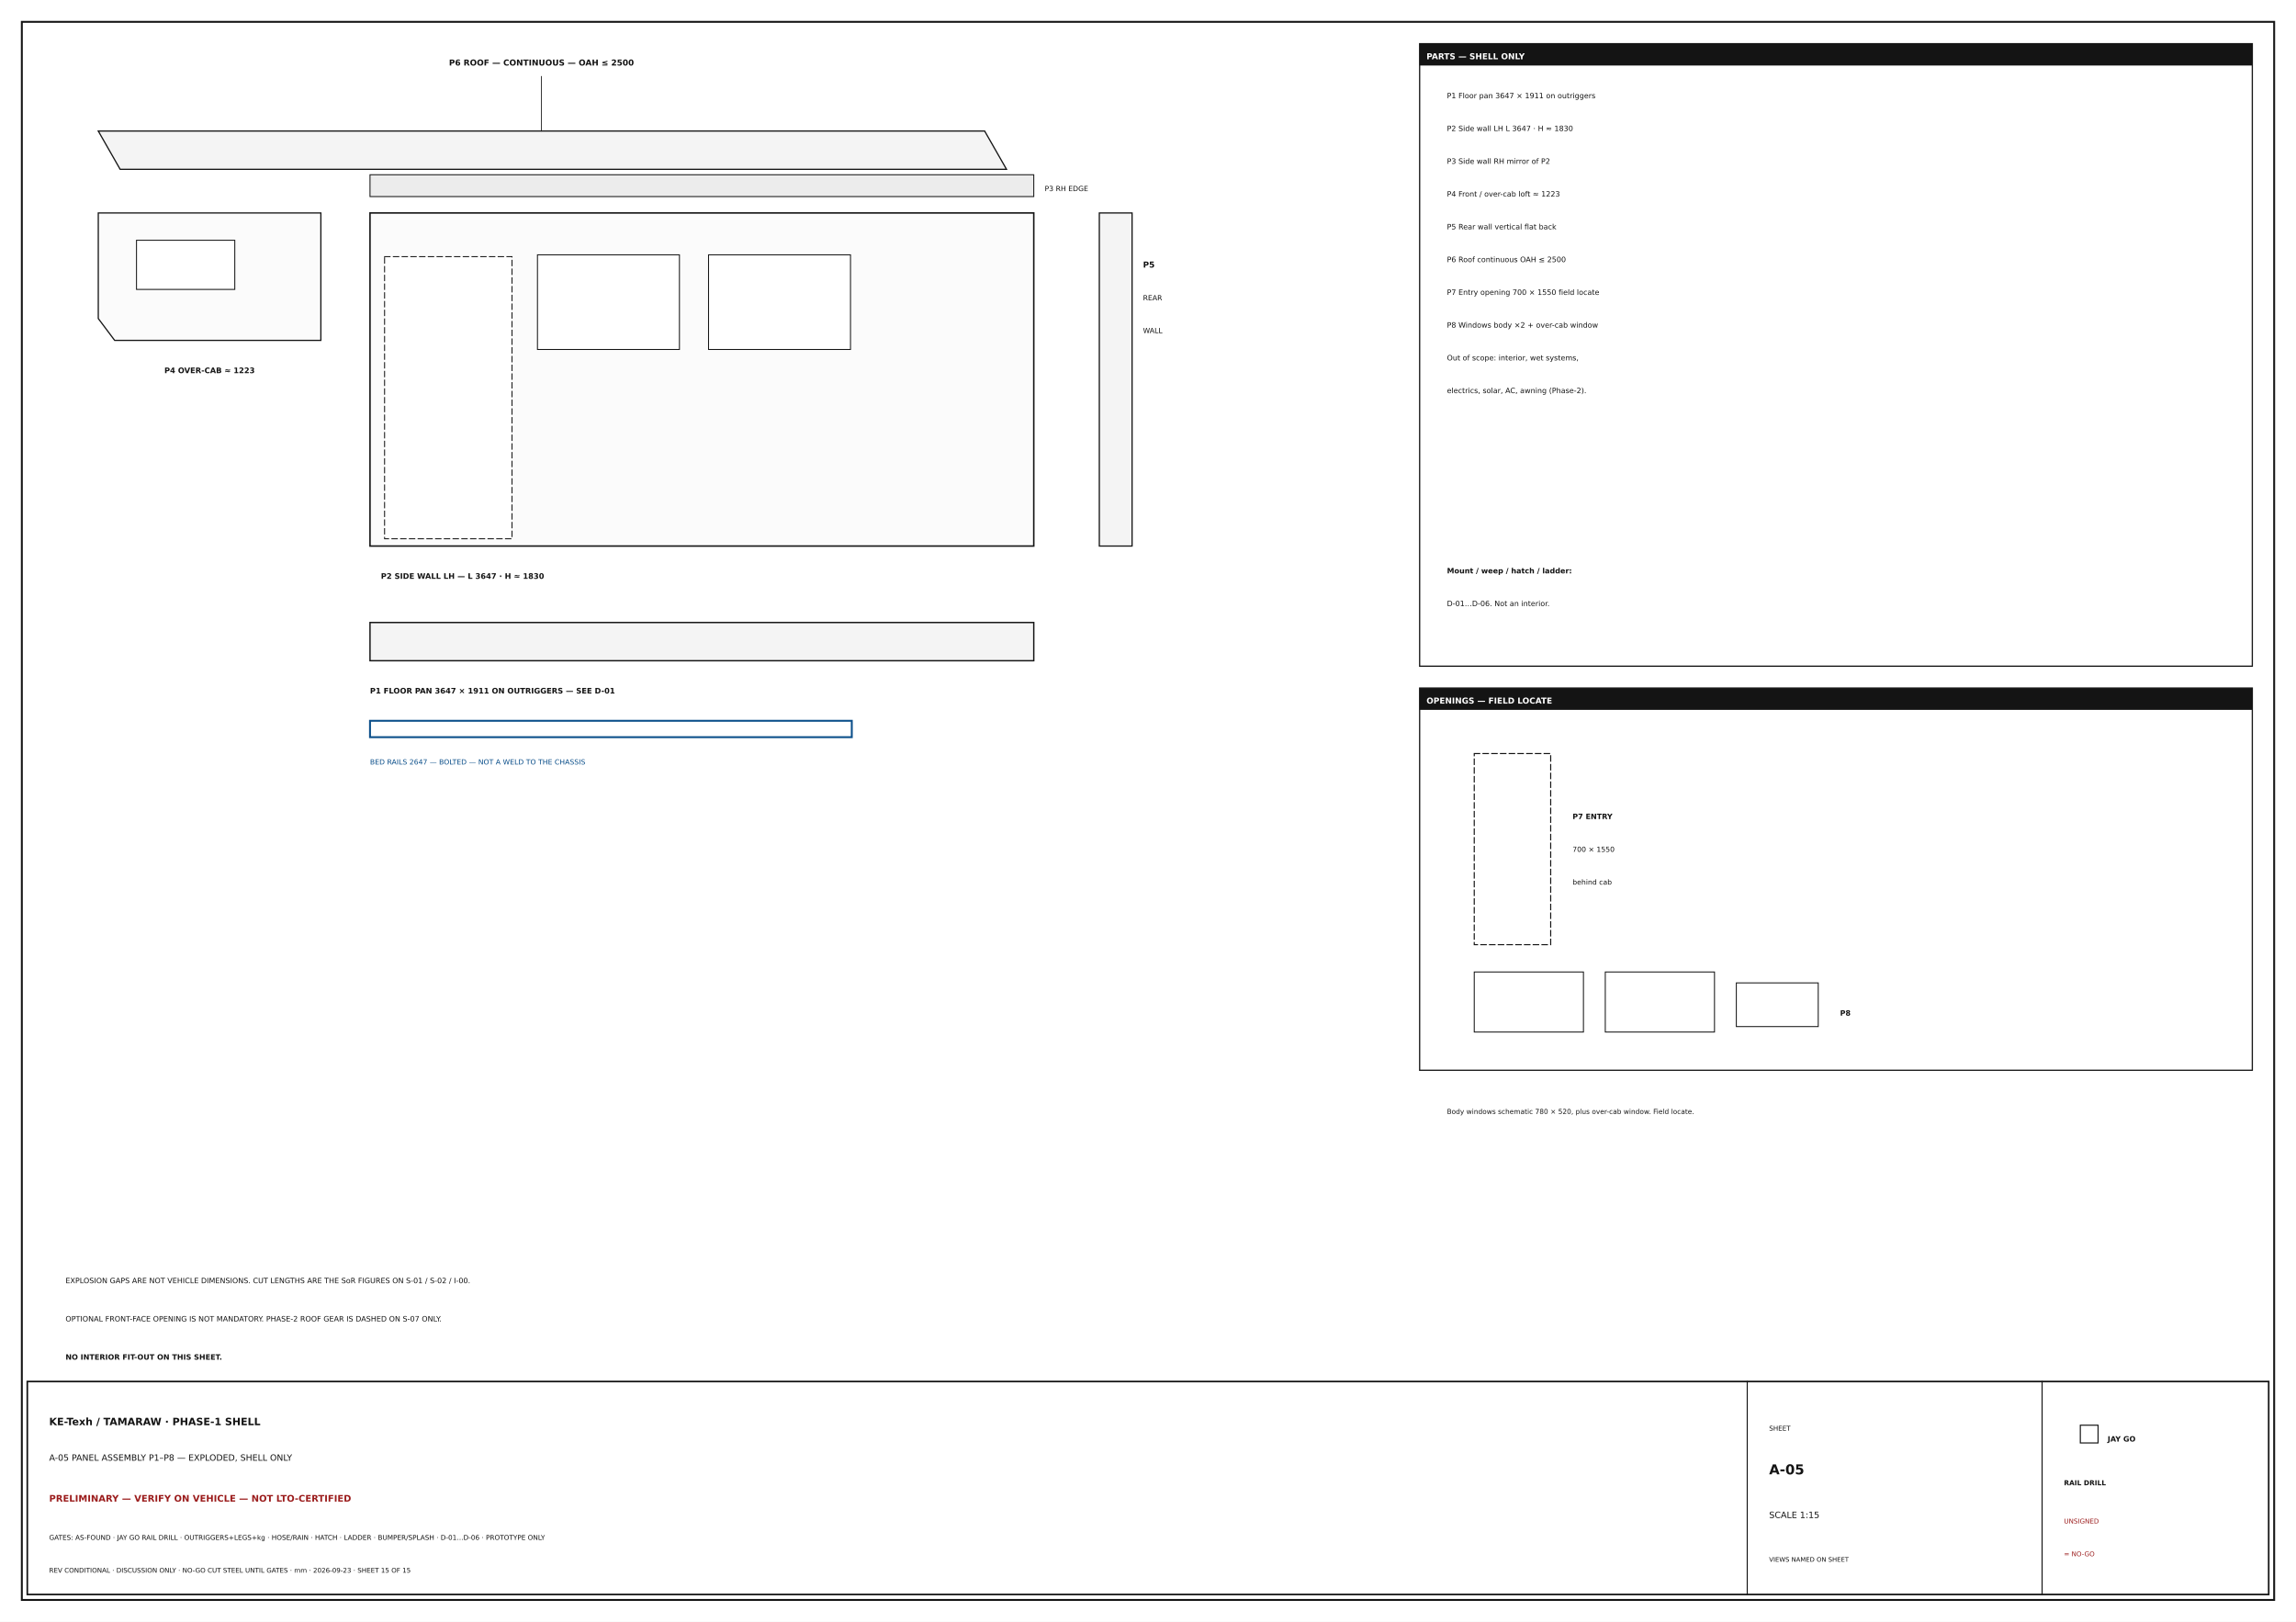
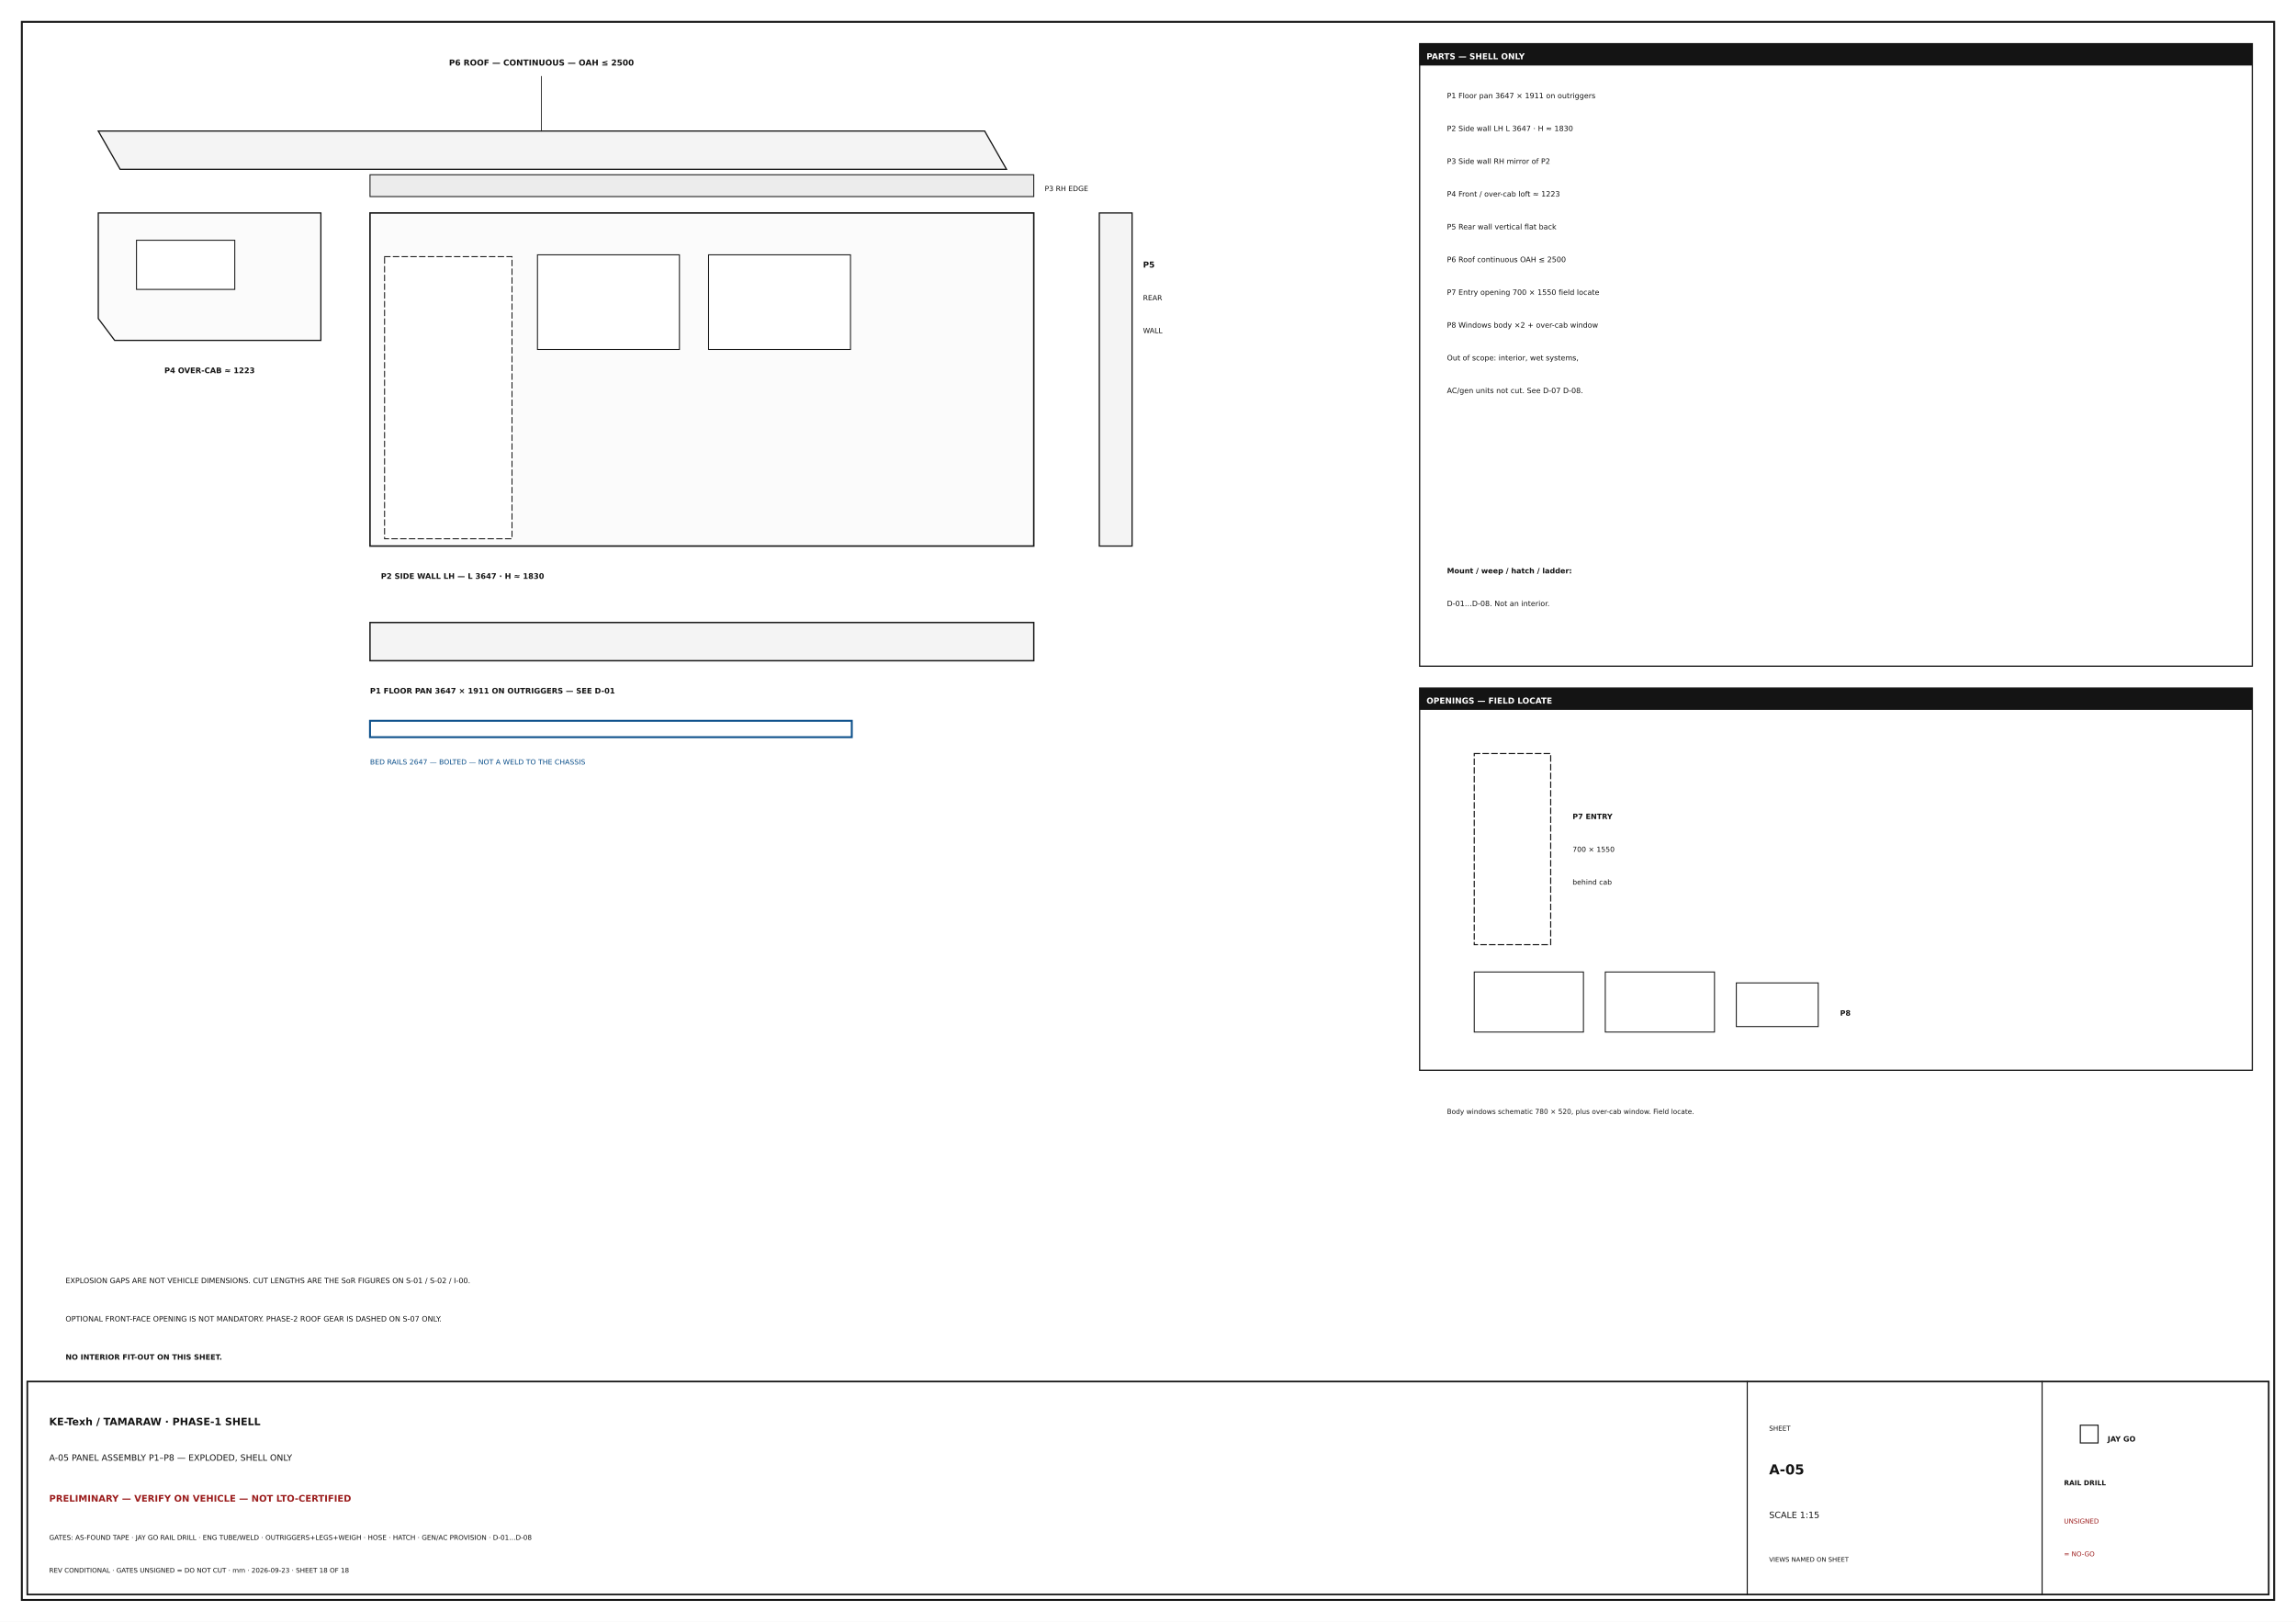
<svg xmlns="http://www.w3.org/2000/svg" width="841mm" height="594mm" viewBox="0 0 841 594" role="img" aria-label="A-05 PANEL ASSEMBLY P1–P8 — EXPLODED, SHELL ONLY">
  <defs />
  <rect width="841" height="594" fill="#ffffff" />
  <g font-family="DejaVu Sans, sans-serif" fill="#141414" stroke-linecap="square">
    <polygon points="36.00,48.00 360.67,48.00 368.67,62.00 44.00,62.00" fill="#f4f4f4" stroke="#141414" stroke-width="0.45" stroke-linejoin="miter" />
    <line x1="198.33" y1="48.00" x2="198.33" y2="28.00" stroke="#141414" stroke-width="0.28" fill="none" />
    <text x="198.33" y="24.00" font-size="3.00" text-anchor="middle" fill="#141414" font-weight="bold">P6 ROOF — CONTINUOUS — OAH ≤ 2500</text>
    <polygon points="36.00,78.00 117.53,78.00 117.53,124.67 42.00,124.67 36.00,116.67" fill="#fbfbfb" stroke="#141414" stroke-width="0.45" stroke-linejoin="miter" />
    <rect x="50.00" y="88.00" width="36.00" height="18.00" fill="#ffffff" stroke="#141414" stroke-width="0.35" />
    <text x="76.77" y="136.67" font-size="2.80" text-anchor="middle" fill="#141414" font-weight="bold">P4 OVER-CAB ≈ 1223</text>
    <rect x="135.53" y="78.00" width="243.13" height="122.00" fill="#fbfbfb" stroke="#141414" stroke-width="0.55" />
    <rect x="140.87" y="94.00" width="46.67" height="103.33" fill="#ffffff" stroke="#141414" stroke-width="0.35" stroke-dasharray="2 1.2" />
    <rect x="196.87" y="93.33" width="52.00" height="34.67" fill="#ffffff" stroke="#141414" stroke-width="0.35" />
    <rect x="259.53" y="93.33" width="52.00" height="34.67" fill="#ffffff" stroke="#141414" stroke-width="0.35" />
    <text x="139.53" y="212.00" font-size="2.80" text-anchor="start" fill="#141414" font-weight="bold">P2 SIDE WALL LH — L 3647 · H ≈ 1830</text>
    <rect x="135.53" y="64.00" width="243.13" height="8.00" fill="#ececec" stroke="#141414" stroke-width="0.35" />
    <text x="382.67" y="70.00" font-size="2.60" text-anchor="start" fill="#141414">P3 RH EDGE</text>
    <rect x="402.67" y="78.00" width="12.00" height="122.00" fill="#f4f4f4" stroke="#141414" stroke-width="0.45" />
    <text x="418.67" y="98.00" font-size="3.00" text-anchor="start" fill="#141414" font-weight="bold">P5</text>
    <text x="418.67" y="110.00" font-size="2.60" text-anchor="start" fill="#141414">REAR</text>
    <text x="418.67" y="122.00" font-size="2.60" text-anchor="start" fill="#141414">WALL</text>
    <rect x="135.53" y="228.00" width="243.13" height="14.00" fill="#f4f4f4" stroke="#141414" stroke-width="0.5" />
    <text x="135.53" y="254.00" font-size="2.80" text-anchor="start" fill="#141414" font-weight="bold">P1 FLOOR PAN  3647 × 1911  ON OUTRIGGERS — SEE D-01</text>
    <rect x="135.53" y="264.00" width="176.47" height="6.00" fill="none" stroke="#0b4f8a" stroke-width="0.7" />
    <text x="135.53" y="280.00" font-size="2.60" text-anchor="start" fill="#0b4f8a">BED RAILS 2647 — BOLTED — NOT A WELD TO THE CHASSIS</text>
    <rect x="520.00" y="16.00" width="305.00" height="228.00" fill="#ffffff" stroke="#141414" stroke-width="0.45" />
    <rect x="520.00" y="16.00" width="305.00" height="8.00" fill="#141414" stroke="none" stroke-width="0.35" />
    <text x="522.50" y="21.70" font-size="3.00" text-anchor="start" fill="#ffffff" font-weight="bold">PARTS — SHELL ONLY</text>
    <text x="530.00" y="36.00" font-size="2.70" text-anchor="start" fill="#141414">P1  Floor pan  3647 × 1911 on outriggers</text>
    <text x="530.00" y="48.00" font-size="2.70" text-anchor="start" fill="#141414">P2  Side wall LH  L 3647 · H ≈ 1830</text>
    <text x="530.00" y="60.00" font-size="2.70" text-anchor="start" fill="#141414">P3  Side wall RH  mirror of P2</text>
    <text x="530.00" y="72.00" font-size="2.70" text-anchor="start" fill="#141414">P4  Front / over-cab loft  ≈ 1223</text>
    <text x="530.00" y="84.00" font-size="2.70" text-anchor="start" fill="#141414">P5  Rear wall  vertical flat back</text>
    <text x="530.00" y="96.00" font-size="2.70" text-anchor="start" fill="#141414">P6  Roof  continuous  OAH ≤ 2500</text>
    <text x="530.00" y="108.00" font-size="2.70" text-anchor="start" fill="#141414">P7  Entry opening  700 × 1550 field locate</text>
    <text x="530.00" y="120.00" font-size="2.70" text-anchor="start" fill="#141414">P8  Windows  body ×2 + over-cab window</text>
    <text x="530.00" y="132.00" font-size="2.70" text-anchor="start" fill="#141414">Out of scope: interior, wet systems,</text>
-     <text x="530.00" y="144.00" font-size="2.70" text-anchor="start" fill="#141414">electrics, solar, AC, awning (Phase-2).</text>
+     <text x="530.00" y="144.00" font-size="2.70" text-anchor="start" fill="#141414">AC/gen units not cut. See D-07 D-08.</text>
    <text x="530.00" y="210.00" font-size="2.70" text-anchor="start" fill="#141414" font-weight="bold">Mount / weep / hatch / ladder:</text>
-     <text x="530.00" y="222.00" font-size="2.70" text-anchor="start" fill="#141414">D-01…D-06.  Not an interior.</text>
+     <text x="530.00" y="222.00" font-size="2.70" text-anchor="start" fill="#141414">D-01…D-08.  Not an interior.</text>
    <rect x="520.00" y="252.00" width="305.00" height="140.00" fill="#ffffff" stroke="#141414" stroke-width="0.45" />
    <rect x="520.00" y="252.00" width="305.00" height="8.00" fill="#141414" stroke="none" stroke-width="0.35" />
    <text x="522.50" y="257.70" font-size="3.00" text-anchor="start" fill="#ffffff" font-weight="bold">OPENINGS — FIELD LOCATE</text>
    <rect x="540.00" y="276.00" width="28.00" height="70.00" fill="none" stroke="#141414" stroke-width="0.4" stroke-dasharray="2 1.2" />
    <text x="576.00" y="300.00" font-size="2.70" text-anchor="start" fill="#141414" font-weight="bold">P7 ENTRY</text>
    <text x="576.00" y="312.00" font-size="2.60" text-anchor="start" fill="#141414">700 × 1550</text>
    <text x="576.00" y="324.00" font-size="2.60" text-anchor="start" fill="#141414">behind cab</text>
    <rect x="540.00" y="356.00" width="40.00" height="22.00" fill="none" stroke="#141414" stroke-width="0.35" />
    <rect x="588.00" y="356.00" width="40.00" height="22.00" fill="none" stroke="#141414" stroke-width="0.35" />
    <rect x="636.00" y="360.00" width="30.00" height="16.00" fill="none" stroke="#141414" stroke-width="0.35" />
    <text x="674.00" y="372.00" font-size="2.70" text-anchor="start" fill="#141414" font-weight="bold">P8</text>
    <text x="530.00" y="408.00" font-size="2.50" text-anchor="start" fill="#141414">Body windows schematic 780 × 520, plus over-cab window. Field locate.</text>
    <text x="24.00" y="470.00" font-size="2.70" text-anchor="start" fill="#141414">EXPLOSION GAPS ARE NOT VEHICLE DIMENSIONS.  CUT LENGTHS ARE THE SoR FIGURES ON S-01 / S-02 / I-00.</text>
    <text x="24.00" y="484.00" font-size="2.70" text-anchor="start" fill="#141414">OPTIONAL FRONT-FACE OPENING IS NOT MANDATORY.  PHASE-2 ROOF GEAR IS DASHED ON S-07 ONLY.</text>
    <text x="24.00" y="498.00" font-size="2.70" text-anchor="start" fill="#141414" font-weight="bold">NO INTERIOR FIT-OUT ON THIS SHEET.</text>
    <rect x="8.00" y="8.00" width="825.00" height="578.00" fill="none" stroke="#141414" stroke-width="0.7" />
    <rect x="10.00" y="506.00" width="821.00" height="78.00" fill="#ffffff" stroke="#141414" stroke-width="0.6" />
    <line x1="640.00" y1="506.00" x2="640.00" y2="584.00" stroke="#141414" stroke-width="0.4" fill="none" />
    <line x1="748.00" y1="506.00" x2="748.00" y2="584.00" stroke="#141414" stroke-width="0.4" fill="none" />
    <text x="18.00" y="522.00" font-size="3.70" text-anchor="start" fill="#141414" font-weight="bold">KE-Texh / TAMARAW  ·  PHASE-1 SHELL</text>
    <text x="18.00" y="535.00" font-size="3.15" text-anchor="start" fill="#141414">A-05   PANEL ASSEMBLY P1–P8 — EXPLODED, SHELL ONLY</text>
    <text x="18.00" y="550.00" font-size="3.35" text-anchor="start" fill="#9b1c1c" font-weight="bold">PRELIMINARY — VERIFY ON VEHICLE — NOT LTO-CERTIFIED</text>
-     <text x="18.00" y="564.00" font-size="2.45" text-anchor="start" fill="#141414">GATES: AS-FOUND  ·  JAY GO RAIL DRILL  ·  OUTRIGGERS+LEGS+kg  ·  HOSE/RAIN  ·  HATCH  ·  LADDER  ·  BUMPER/SPLASH  ·  D-01…D-06  ·  PROTOTYPE ONLY</text>
-     <text x="18.00" y="576.00" font-size="2.40" text-anchor="start" fill="#141414">REV CONDITIONAL  ·  DISCUSSION ONLY  ·  NO-GO CUT STEEL UNTIL GATES  ·  mm  ·  2026-09-23  ·  SHEET 15 OF 15</text>
+     <text x="18.00" y="564.00" font-size="2.45" text-anchor="start" fill="#141414">GATES: AS-FOUND TAPE  ·  JAY GO RAIL DRILL  ·  ENG TUBE/WELD  ·  OUTRIGGERS+LEGS+WEIGH  ·  HOSE  ·  HATCH  ·  GEN/AC PROVISION  ·  D-01…D-08</text>
+     <text x="18.00" y="576.00" font-size="2.40" text-anchor="start" fill="#141414">REV CONDITIONAL  ·  GATES UNSIGNED = DO NOT CUT  ·  mm  ·  2026-09-23  ·  SHEET 18 OF 18</text>
    <text x="648.00" y="524.00" font-size="2.40" text-anchor="start" fill="#141414">SHEET</text>
    <text x="648.00" y="540.00" font-size="5.00" text-anchor="start" fill="#141414" font-weight="bold">A-05</text>
    <text x="648.00" y="556.00" font-size="3.20" text-anchor="start" fill="#141414">SCALE 1:15</text>
    <text x="648.00" y="572.00" font-size="2.30" text-anchor="start" fill="#141414">VIEWS NAMED ON SHEET</text>
    <rect x="762.00" y="522.00" width="6.50" height="6.50" fill="#ffffff" stroke="#141414" stroke-width="0.4" />
    <text x="772.00" y="528.00" font-size="2.70" text-anchor="start" fill="#141414" font-weight="bold">JAY GO</text>
    <text x="756.00" y="544.00" font-size="2.50" text-anchor="start" fill="#141414" font-weight="bold">RAIL DRILL</text>
    <text x="756.00" y="558.00" font-size="2.40" text-anchor="start" fill="#9b1c1c">UNSIGNED</text>
    <text x="756.00" y="570.00" font-size="2.40" text-anchor="start" fill="#9b1c1c">= NO-GO</text>
  </g>
</svg>
